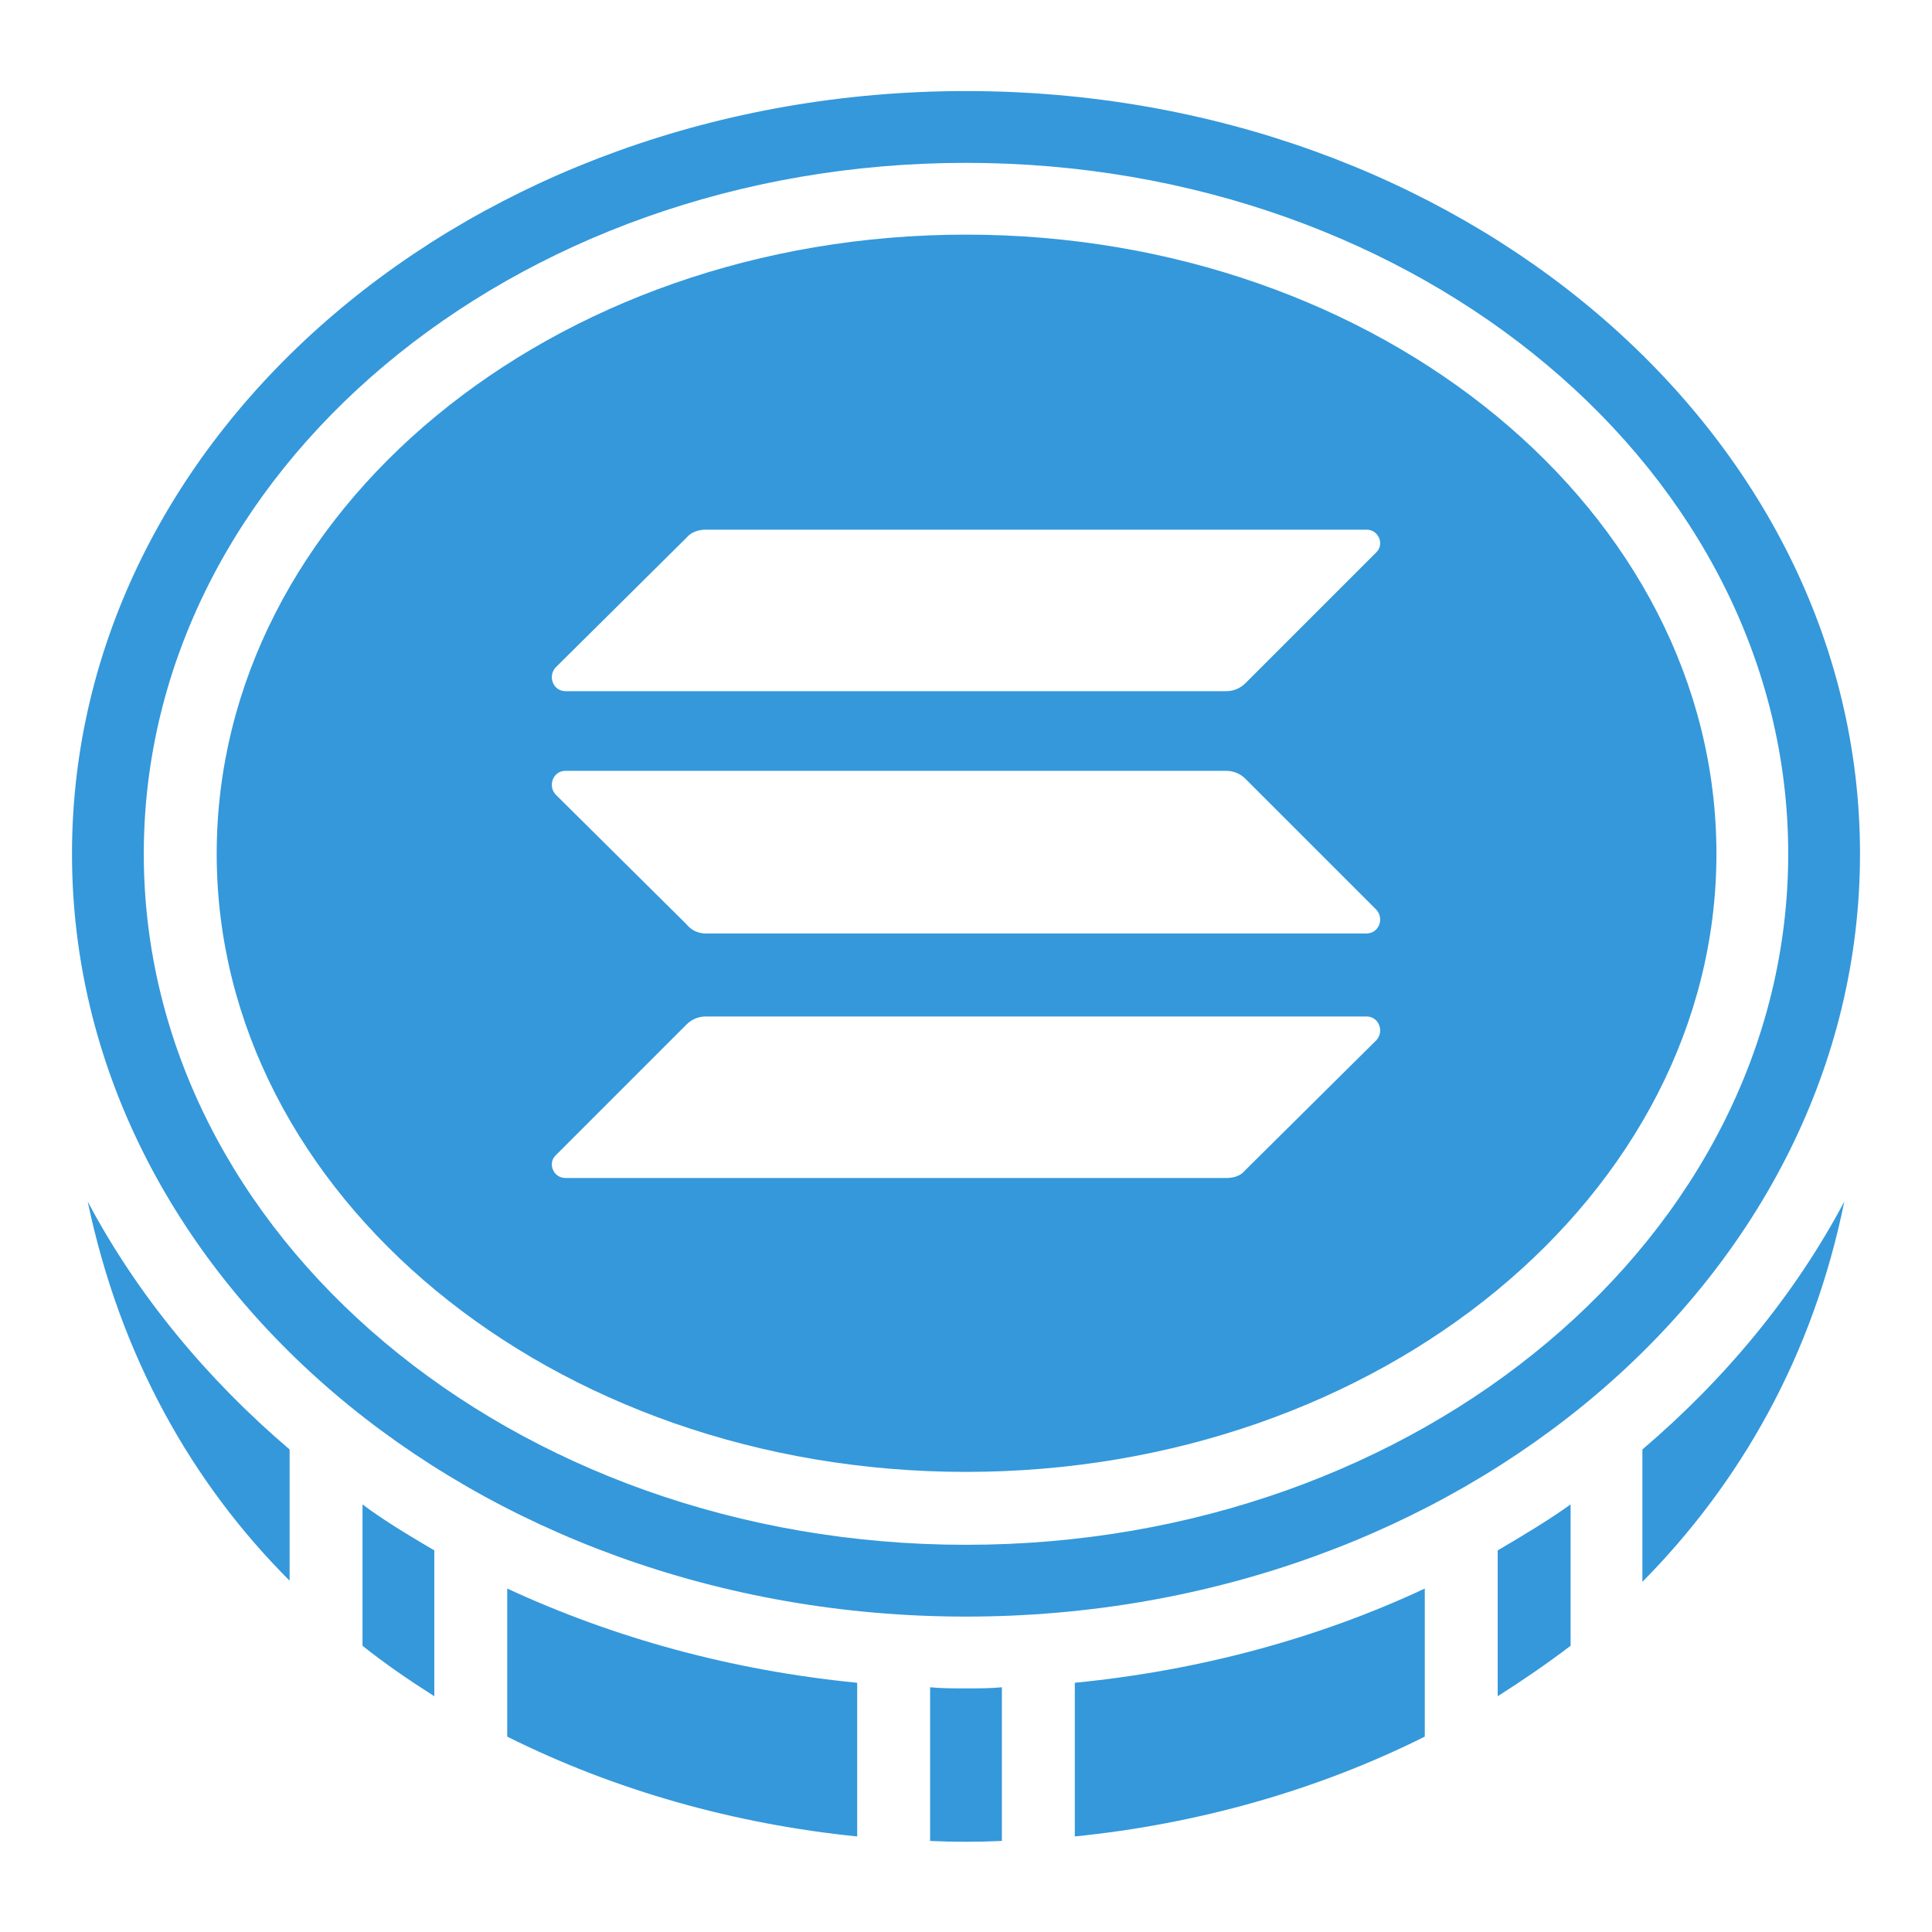
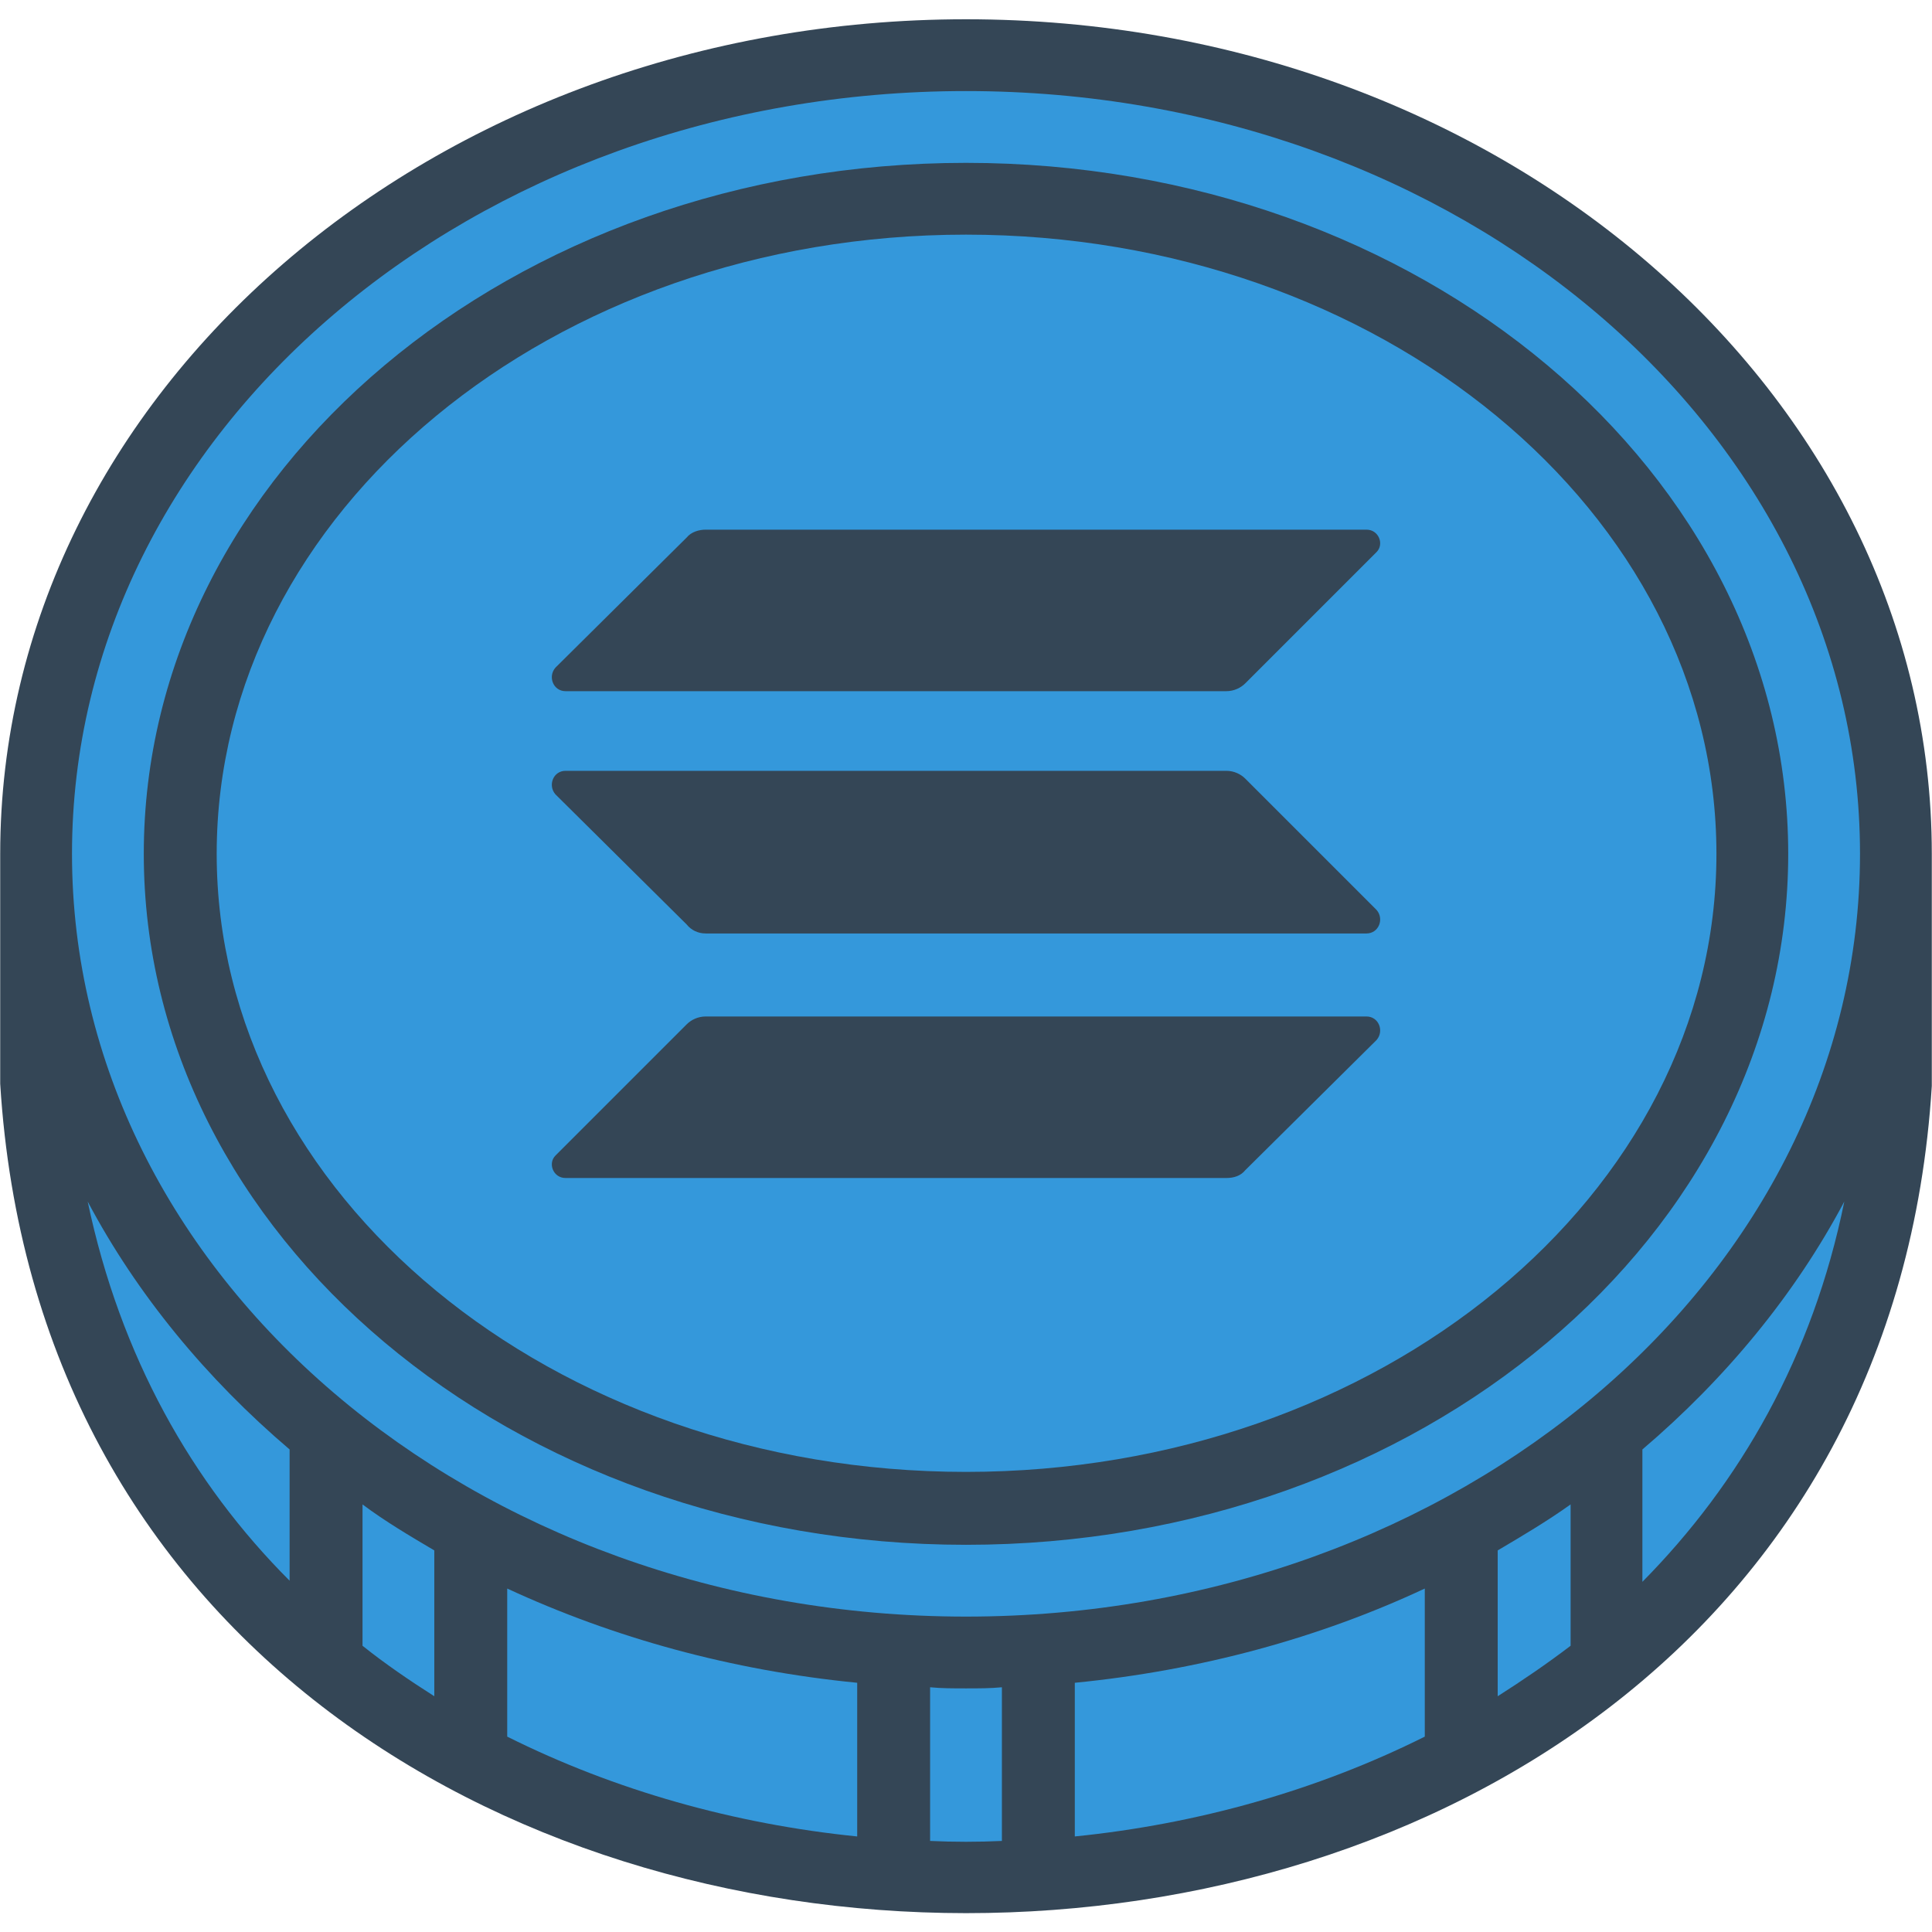
<svg xmlns="http://www.w3.org/2000/svg" id="Layer_1" enable-background="new 0 0 401 393" height="512" viewBox="0 0 401 393" width="512">
  <g id="Layer_x0020_1" clip-rule="evenodd" fill-rule="evenodd">
-     <path d="m200.5 0c110.822 0 200.458 77.529 200.458 173.218v48.194c-14.202 228.862-386.714 229.095-400.916-.466 0-15.832 0-31.896 0-47.728 0-95.689 89.869-173.218 200.458-173.218z" fill="none" />
+     <path d="m200.5 0c110.822 0 200.458 77.529 200.458 173.218v48.194c-14.202 228.862-386.714 229.095-400.916-.466 0-15.832 0-31.896 0-47.728 0-95.689 89.869-173.218 200.458-173.218z" fill="#344656" />
    <g id="_2320384808048" fill="#3498DB">
      <path d="m18.202 245.392c6.752 32.129 21.652 58.438 41.908 78.693v-27.24c-17.229-14.667-31.664-32.129-41.908-51.453zm57.041 92.197c4.656 3.725 9.778 7.217 14.9 10.477v-30.267c-5.122-3.027-10.244-6.053-14.9-9.546zm30.034 18.858c22.351 11.175 47.262 18.16 72.64 20.721v-31.896c-26.076-2.561-50.522-9.313-72.64-19.557zm87.773 21.653c4.889.233 10.011.233 14.9 0v-31.896c-2.328.233-4.889.233-7.45.233s-5.122 0-7.45-.233zm30.034-.932c25.377-2.561 50.289-9.546 72.64-20.721v-30.732c-21.885 10.244-46.564 16.996-72.64 19.557zm87.773-29.102c5.122-3.259 10.244-6.752 15.133-10.477v-29.335c-4.889 3.492-10.011 6.519-15.133 9.546zm30.033-23.748c20.255-20.488 35.389-46.797 41.908-78.926-10.244 19.324-24.679 36.786-41.908 51.453z" />
      <path d="m200.5 14.9c102.441 0 185.557 70.777 185.557 158.318 0 87.307-83.117 158.318-185.557 158.318s-185.557-71.011-185.557-158.318c0-87.54 83.116-158.318 185.557-158.318zm0 14.901c94.292 0 170.657 64.258 170.657 143.417s-76.365 143.417-170.657 143.417-170.657-64.258-170.657-143.417 76.365-143.417 170.657-143.417z" />
      <path d="m200.5 44.701c85.911 0 155.757 57.507 155.757 128.517 0 70.777-69.846 128.284-155.757 128.284s-155.524-57.507-155.524-128.284c0-71.01 69.613-128.517 155.524-128.517zm-57.972 163.906c.931-.931 2.328-1.63 3.958-1.63h137.131c2.561 0 3.725 3.027 2.095 4.889l-27.24 27.007c-.931 1.164-2.328 1.63-3.958 1.63h-137.131c-2.561 0-3.725-3.027-2.095-4.656zm0-101.044c.931-1.164 2.561-1.63 3.958-1.63h137.131c2.561 0 3.725 3.027 2.095 4.656l-27.24 27.24c-.931.931-2.328 1.63-3.958 1.63h-137.131c-2.561 0-3.725-3.027-2.095-4.889zm115.944 50.056c-.931-.931-2.328-1.63-3.958-1.63h-137.131c-2.561 0-3.725 3.027-2.095 4.889l27.24 27.007c.931 1.164 2.328 1.863 3.958 1.863h137.131c2.561 0 3.725-3.027 2.095-4.889z" />
    </g>
  </g>
</svg>
